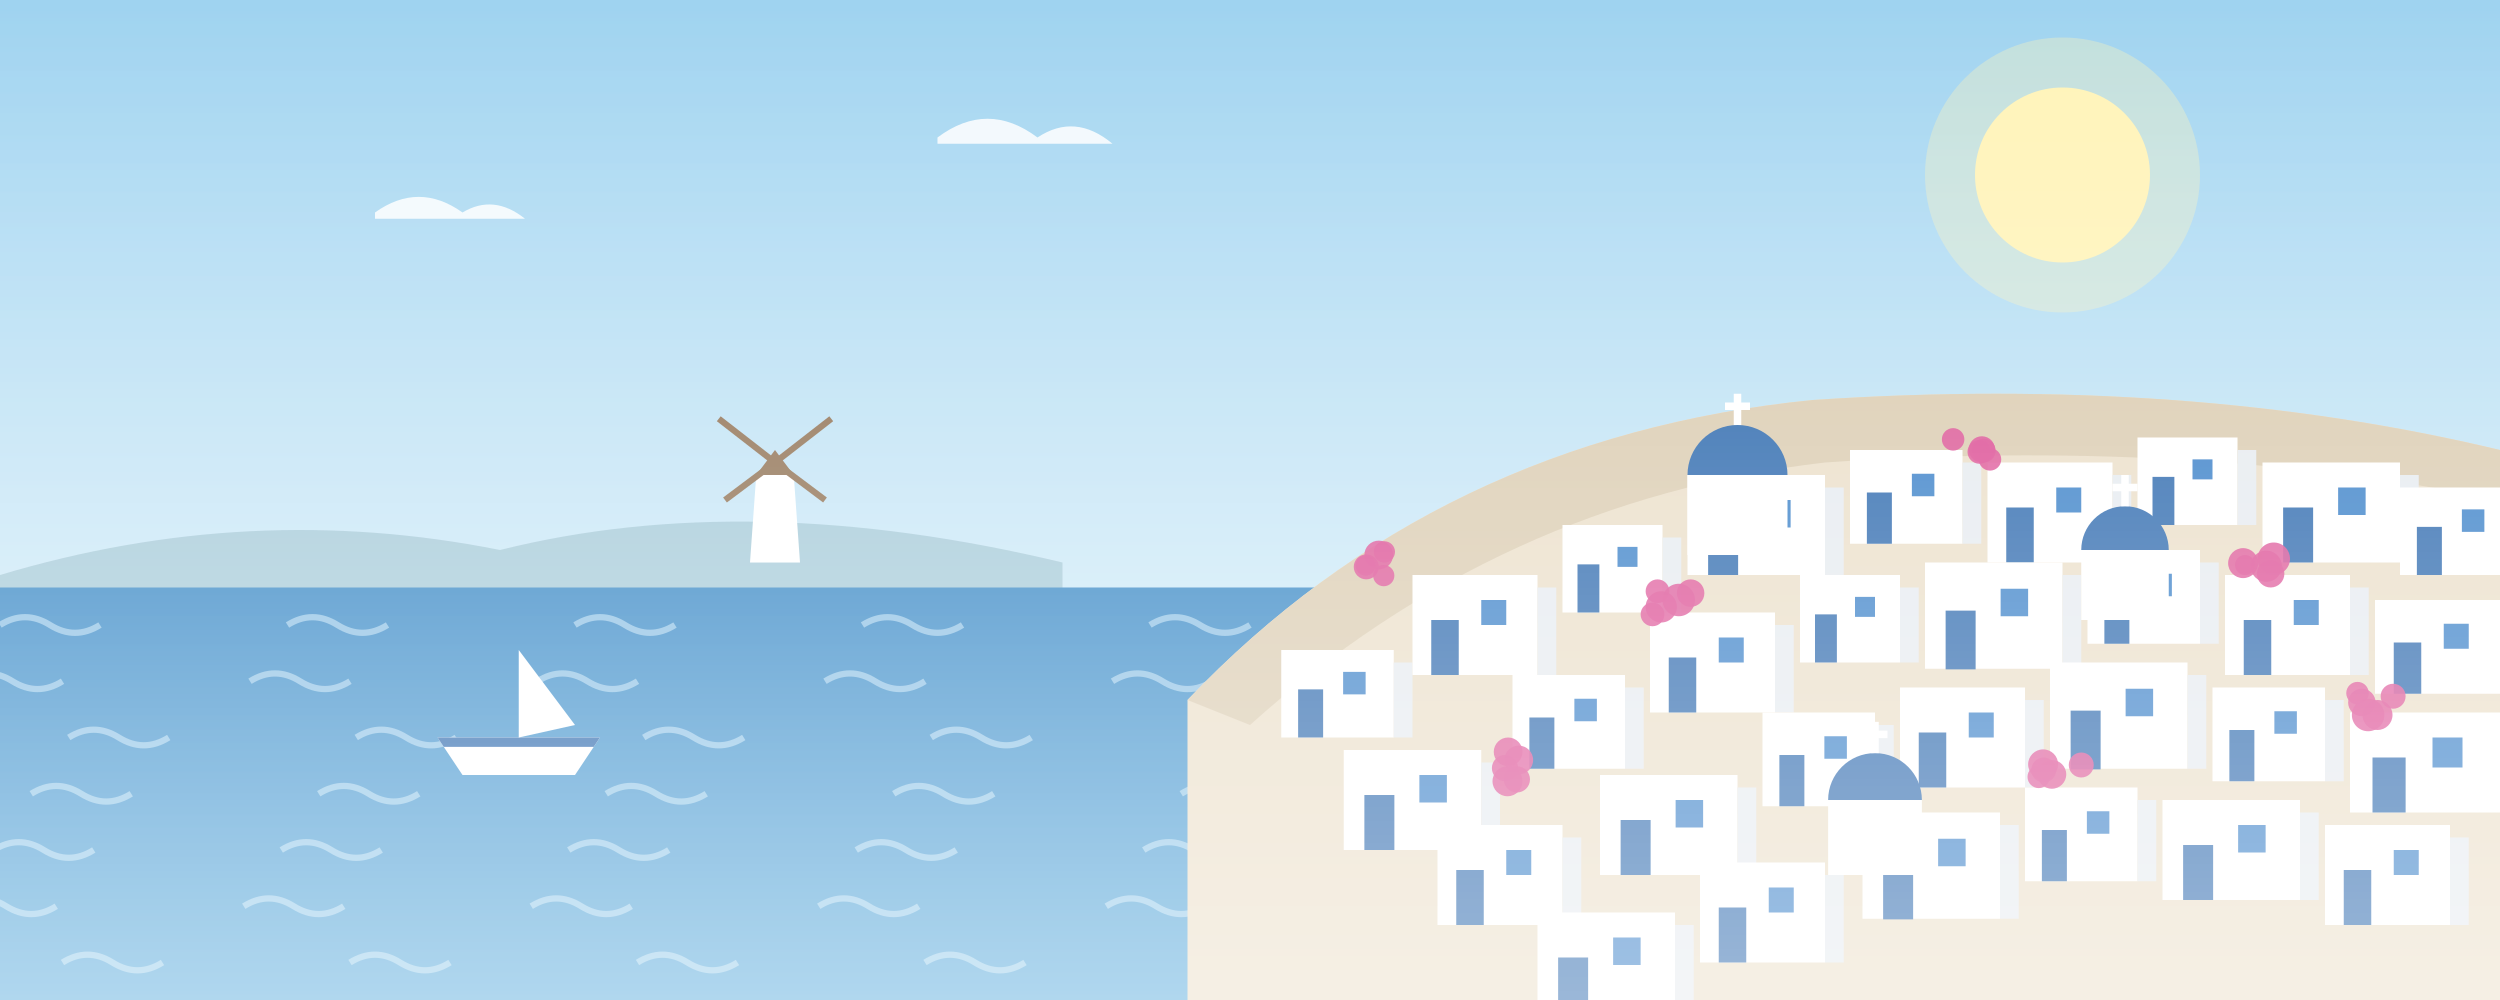
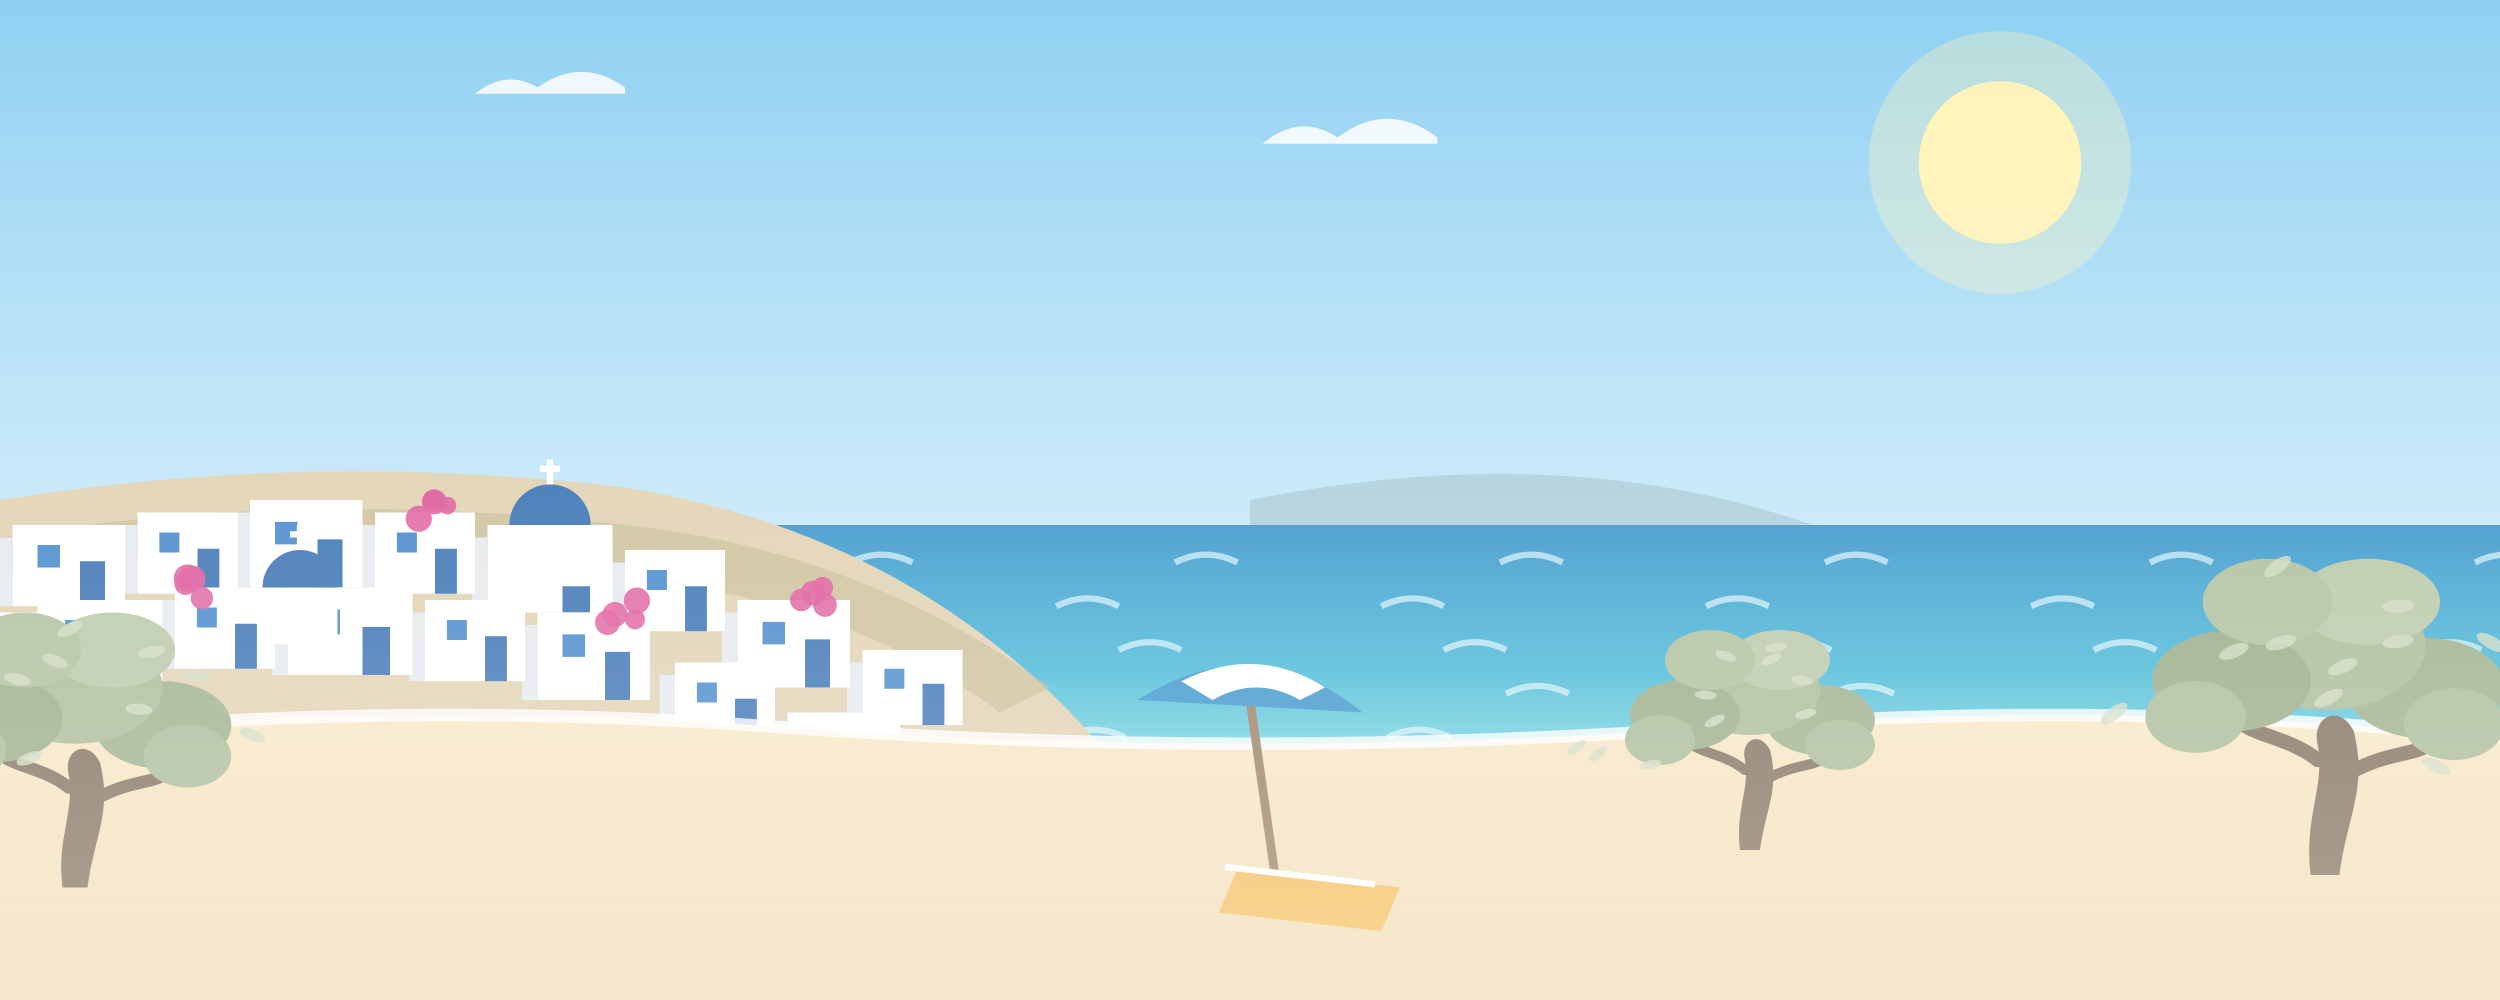
<svg xmlns="http://www.w3.org/2000/svg" viewBox="0 0 400 160" preserveAspectRatio="xMidYMax slice">
  <defs>
    <linearGradient id="sky" x1="0" y1="0" x2="0" y2="1">
-       <stop offset="0" stop-color="#9FD3F0" />
-       <stop offset="1" stop-color="#E6F5FB" />
+       <stop offset="0" stop-color="#8FD0F2" />
+       <stop offset="1" stop-color="#E8F7FC" />
    </linearGradient>
    <linearGradient id="sea" x1="0" y1="0" x2="0" y2="1">
-       <stop offset="0" stop-color="#2A7FC1" />
-       <stop offset="1" stop-color="#4FA6DA" />
+       <stop offset="0" stop-color="#1F86C4" />
+       <stop offset=".6" stop-color="#2FB0D2" />
+       <stop offset="1" stop-color="#6FD6DD" />
+     </linearGradient>
+     <linearGradient id="sand" x1="0" y1="0" x2="0" y2="1">
+       <stop offset="0" stop-color="#F6E3BC" />
+       <stop offset="1" stop-color="#EED4A2" />
    </linearGradient>
    <linearGradient id="fade" x1="0" y1="0" x2="0" y2="1">
      <stop offset="0" stop-color="#fff" stop-opacity="0" />
-       <stop offset="1" stop-color="#fff" stop-opacity=".55" />
+       <stop offset="1" stop-color="#fff" stop-opacity=".45" />
    </linearGradient>
  </defs>
-   <rect width="400" height="160" fill="url(#sky)" />
-   <circle cx="330" cy="28" r="14" fill="#FFF3B8" />
-   <circle cx="330" cy="28" r="22" fill="#FFF3B8" opacity=".35" />
-   <path d="M150 22 q8 -6 16 0 q6 -4 12 1 h-28z M60 34 q7 -5 14 0 q5 -3 10 1 h-24z" fill="#fff" opacity=".85" />
-   <path d="M0 92 Q40 80 80 88 Q120 78 170 90 L170 96 L0 96Z" fill="#8FB9C9" opacity=".7" />
-   <rect x="0" y="94" width="400" height="66" fill="url(#sea)" />
-   <path d="M0 100 q4 -2.5 8 0 q4 2.5 8 0" fill="none" stroke="#BFE3F7" stroke-width="1" opacity=".6" />
-   <path d="M46 100 q4 -2.5 8 0 q4 2.5 8 0" fill="none" stroke="#BFE3F7" stroke-width="1" opacity=".6" />
-   <path d="M92 100 q4 -2.5 8 0 q4 2.5 8 0" fill="none" stroke="#BFE3F7" stroke-width="1" opacity=".6" />
-   <path d="M138 100 q4 -2.5 8 0 q4 2.5 8 0" fill="none" stroke="#BFE3F7" stroke-width="1" opacity=".6" />
-   <path d="M184 100 q4 -2.5 8 0 q4 2.5 8 0" fill="none" stroke="#BFE3F7" stroke-width="1" opacity=".6" />
-   <path d="M230 100 q4 -2.5 8 0 q4 2.5 8 0" fill="none" stroke="#BFE3F7" stroke-width="1" opacity=".6" />
-   <path d="M276 100 q4 -2.5 8 0 q4 2.5 8 0" fill="none" stroke="#BFE3F7" stroke-width="1" opacity=".6" />
-   <path d="M322 100 q4 -2.5 8 0 q4 2.5 8 0" fill="none" stroke="#BFE3F7" stroke-width="1" opacity=".6" />
-   <path d="M368 100 q4 -2.5 8 0 q4 2.5 8 0" fill="none" stroke="#BFE3F7" stroke-width="1" opacity=".6" />
-   <path d="M-6 109 q4 -2.5 8 0 q4 2.5 8 0" fill="none" stroke="#BFE3F7" stroke-width="1" opacity=".6" />
-   <path d="M40 109 q4 -2.5 8 0 q4 2.5 8 0" fill="none" stroke="#BFE3F7" stroke-width="1" opacity=".6" />
-   <path d="M86 109 q4 -2.5 8 0 q4 2.5 8 0" fill="none" stroke="#BFE3F7" stroke-width="1" opacity=".6" />
-   <path d="M132 109 q4 -2.5 8 0 q4 2.5 8 0" fill="none" stroke="#BFE3F7" stroke-width="1" opacity=".6" />
-   <path d="M178 109 q4 -2.5 8 0 q4 2.5 8 0" fill="none" stroke="#BFE3F7" stroke-width="1" opacity=".6" />
-   <path d="M224 109 q4 -2.5 8 0 q4 2.5 8 0" fill="none" stroke="#BFE3F7" stroke-width="1" opacity=".6" />
-   <path d="M270 109 q4 -2.5 8 0 q4 2.5 8 0" fill="none" stroke="#BFE3F7" stroke-width="1" opacity=".6" />
-   <path d="M316 109 q4 -2.5 8 0 q4 2.5 8 0" fill="none" stroke="#BFE3F7" stroke-width="1" opacity=".6" />
-   <path d="M362 109 q4 -2.5 8 0 q4 2.5 8 0" fill="none" stroke="#BFE3F7" stroke-width="1" opacity=".6" />
-   <path d="M11 118 q4 -2.5 8 0 q4 2.5 8 0" fill="none" stroke="#BFE3F7" stroke-width="1" opacity=".6" />
-   <path d="M57 118 q4 -2.5 8 0 q4 2.5 8 0" fill="none" stroke="#BFE3F7" stroke-width="1" opacity=".6" />
-   <path d="M103 118 q4 -2.5 8 0 q4 2.5 8 0" fill="none" stroke="#BFE3F7" stroke-width="1" opacity=".6" />
-   <path d="M149 118 q4 -2.5 8 0 q4 2.5 8 0" fill="none" stroke="#BFE3F7" stroke-width="1" opacity=".6" />
-   <path d="M195 118 q4 -2.5 8 0 q4 2.5 8 0" fill="none" stroke="#BFE3F7" stroke-width="1" opacity=".6" />
-   <path d="M241 118 q4 -2.5 8 0 q4 2.5 8 0" fill="none" stroke="#BFE3F7" stroke-width="1" opacity=".6" />
-   <path d="M287 118 q4 -2.5 8 0 q4 2.5 8 0" fill="none" stroke="#BFE3F7" stroke-width="1" opacity=".6" />
-   <path d="M333 118 q4 -2.5 8 0 q4 2.5 8 0" fill="none" stroke="#BFE3F7" stroke-width="1" opacity=".6" />
-   <path d="M379 118 q4 -2.5 8 0 q4 2.5 8 0" fill="none" stroke="#BFE3F7" stroke-width="1" opacity=".6" />
-   <path d="M5 127 q4 -2.5 8 0 q4 2.5 8 0" fill="none" stroke="#BFE3F7" stroke-width="1" opacity=".6" />
-   <path d="M51 127 q4 -2.5 8 0 q4 2.5 8 0" fill="none" stroke="#BFE3F7" stroke-width="1" opacity=".6" />
-   <path d="M97 127 q4 -2.5 8 0 q4 2.5 8 0" fill="none" stroke="#BFE3F7" stroke-width="1" opacity=".6" />
-   <path d="M143 127 q4 -2.5 8 0 q4 2.5 8 0" fill="none" stroke="#BFE3F7" stroke-width="1" opacity=".6" />
-   <path d="M189 127 q4 -2.5 8 0 q4 2.5 8 0" fill="none" stroke="#BFE3F7" stroke-width="1" opacity=".6" />
-   <path d="M235 127 q4 -2.5 8 0 q4 2.5 8 0" fill="none" stroke="#BFE3F7" stroke-width="1" opacity=".6" />
-   <path d="M281 127 q4 -2.5 8 0 q4 2.5 8 0" fill="none" stroke="#BFE3F7" stroke-width="1" opacity=".6" />
-   <path d="M327 127 q4 -2.5 8 0 q4 2.5 8 0" fill="none" stroke="#BFE3F7" stroke-width="1" opacity=".6" />
-   <path d="M373 127 q4 -2.5 8 0 q4 2.5 8 0" fill="none" stroke="#BFE3F7" stroke-width="1" opacity=".6" />
-   <path d="M-1 136 q4 -2.5 8 0 q4 2.5 8 0" fill="none" stroke="#BFE3F7" stroke-width="1" opacity=".6" />
-   <path d="M45 136 q4 -2.5 8 0 q4 2.5 8 0" fill="none" stroke="#BFE3F7" stroke-width="1" opacity=".6" />
-   <path d="M91 136 q4 -2.5 8 0 q4 2.5 8 0" fill="none" stroke="#BFE3F7" stroke-width="1" opacity=".6" />
-   <path d="M137 136 q4 -2.5 8 0 q4 2.5 8 0" fill="none" stroke="#BFE3F7" stroke-width="1" opacity=".6" />
-   <path d="M183 136 q4 -2.5 8 0 q4 2.5 8 0" fill="none" stroke="#BFE3F7" stroke-width="1" opacity=".6" />
-   <path d="M229 136 q4 -2.5 8 0 q4 2.5 8 0" fill="none" stroke="#BFE3F7" stroke-width="1" opacity=".6" />
-   <path d="M275 136 q4 -2.5 8 0 q4 2.5 8 0" fill="none" stroke="#BFE3F7" stroke-width="1" opacity=".6" />
-   <path d="M321 136 q4 -2.5 8 0 q4 2.5 8 0" fill="none" stroke="#BFE3F7" stroke-width="1" opacity=".6" />
-   <path d="M367 136 q4 -2.5 8 0 q4 2.5 8 0" fill="none" stroke="#BFE3F7" stroke-width="1" opacity=".6" />
-   <path d="M-7 145 q4 -2.5 8 0 q4 2.5 8 0" fill="none" stroke="#BFE3F7" stroke-width="1" opacity=".6" />
-   <path d="M39 145 q4 -2.5 8 0 q4 2.5 8 0" fill="none" stroke="#BFE3F7" stroke-width="1" opacity=".6" />
-   <path d="M85 145 q4 -2.5 8 0 q4 2.5 8 0" fill="none" stroke="#BFE3F7" stroke-width="1" opacity=".6" />
-   <path d="M131 145 q4 -2.5 8 0 q4 2.5 8 0" fill="none" stroke="#BFE3F7" stroke-width="1" opacity=".6" />
-   <path d="M177 145 q4 -2.5 8 0 q4 2.5 8 0" fill="none" stroke="#BFE3F7" stroke-width="1" opacity=".6" />
-   <path d="M223 145 q4 -2.5 8 0 q4 2.5 8 0" fill="none" stroke="#BFE3F7" stroke-width="1" opacity=".6" />
-   <path d="M269 145 q4 -2.5 8 0 q4 2.5 8 0" fill="none" stroke="#BFE3F7" stroke-width="1" opacity=".6" />
-   <path d="M315 145 q4 -2.5 8 0 q4 2.5 8 0" fill="none" stroke="#BFE3F7" stroke-width="1" opacity=".6" />
-   <path d="M361 145 q4 -2.5 8 0 q4 2.5 8 0" fill="none" stroke="#BFE3F7" stroke-width="1" opacity=".6" />
-   <path d="M10 154 q4 -2.5 8 0 q4 2.5 8 0" fill="none" stroke="#BFE3F7" stroke-width="1" opacity=".6" />
-   <path d="M56 154 q4 -2.5 8 0 q4 2.5 8 0" fill="none" stroke="#BFE3F7" stroke-width="1" opacity=".6" />
-   <path d="M102 154 q4 -2.5 8 0 q4 2.5 8 0" fill="none" stroke="#BFE3F7" stroke-width="1" opacity=".6" />
-   <path d="M148 154 q4 -2.5 8 0 q4 2.5 8 0" fill="none" stroke="#BFE3F7" stroke-width="1" opacity=".6" />
-   <path d="M194 154 q4 -2.5 8 0 q4 2.5 8 0" fill="none" stroke="#BFE3F7" stroke-width="1" opacity=".6" />
-   <path d="M240 154 q4 -2.5 8 0 q4 2.5 8 0" fill="none" stroke="#BFE3F7" stroke-width="1" opacity=".6" />
-   <path d="M286 154 q4 -2.5 8 0 q4 2.5 8 0" fill="none" stroke="#BFE3F7" stroke-width="1" opacity=".6" />
-   <path d="M332 154 q4 -2.5 8 0 q4 2.5 8 0" fill="none" stroke="#BFE3F7" stroke-width="1" opacity=".6" />
-   <path d="M378 154 q4 -2.5 8 0 q4 2.5 8 0" fill="none" stroke="#BFE3F7" stroke-width="1" opacity=".6" />
-   <path d="M190 160 L190 112 Q230 70 290 64 Q350 60 400 72 L400 160Z" fill="#E9DCC4" />
-   <path d="M190 112 Q230 70 290 64 Q350 60 400 72 L400 80 Q350 70 292 74 Q240 80 200 116Z" fill="#D8C8AB" />
-   <rect x="205" y="104" width="18" height="14" fill="#FFFFFF" />
-   <rect x="223" y="106" width="3" height="12" fill="#E4E9EE" />
-   <rect x="207.7" y="110.3" width="4.0" height="7.7" fill="#1F5FA8" />
-   <rect x="214.9" y="107.5" width="3.6" height="3.6" fill="#2D78C4" />
-   <rect x="226" y="92" width="20" height="16" fill="#FFFFFF" />
-   <rect x="246" y="94" width="3" height="14" fill="#E4E9EE" />
-   <rect x="229.0" y="99.2" width="4.4" height="8.8" fill="#1F5FA8" />
-   <rect x="237.0" y="96.0" width="4.0" height="4.0" fill="#2D78C4" />
-   <rect x="250" y="84" width="16" height="14" fill="#FFFFFF" />
-   <rect x="266" y="86" width="3" height="12" fill="#E4E9EE" />
-   <rect x="252.4" y="90.3" width="3.5" height="7.7" fill="#1F5FA8" />
-   <rect x="258.8" y="87.5" width="3.2" height="3.2" fill="#2D78C4" />
-   <rect x="270" y="76" width="22" height="16" fill="#FFFFFF" />
-   <rect x="292" y="78" width="3" height="14" fill="#E4E9EE" />
-   <rect x="273.3" y="83.2" width="4.8" height="8.8" fill="#1F5FA8" />
-   <rect x="282.1" y="80.0" width="4.4" height="4.4" fill="#2D78C4" />
-   <rect x="296" y="72" width="18" height="15" fill="#FFFFFF" />
-   <rect x="314" y="74" width="3" height="13" fill="#E4E9EE" />
-   <rect x="298.7" y="78.8" width="4.0" height="8.2" fill="#1F5FA8" />
-   <rect x="305.9" y="75.8" width="3.6" height="3.6" fill="#2D78C4" />
-   <rect x="318" y="74" width="20" height="16" fill="#FFFFFF" />
-   <rect x="338" y="76" width="3" height="14" fill="#E4E9EE" />
-   <rect x="321.0" y="81.2" width="4.4" height="8.8" fill="#1F5FA8" />
-   <rect x="329.0" y="78.0" width="4.0" height="4.0" fill="#2D78C4" />
-   <rect x="342" y="70" width="16" height="14" fill="#FFFFFF" />
-   <rect x="358" y="72" width="3" height="12" fill="#E4E9EE" />
-   <rect x="344.4" y="76.3" width="3.5" height="7.7" fill="#1F5FA8" />
-   <rect x="350.8" y="73.5" width="3.2" height="3.2" fill="#2D78C4" />
-   <rect x="362" y="74" width="22" height="16" fill="#FFFFFF" />
-   <rect x="384" y="76" width="3" height="14" fill="#E4E9EE" />
-   <rect x="365.3" y="81.2" width="4.8" height="8.8" fill="#1F5FA8" />
-   <rect x="374.1" y="78.0" width="4.4" height="4.4" fill="#2D78C4" />
-   <rect x="384" y="78" width="18" height="14" fill="#FFFFFF" />
-   <rect x="402" y="80" width="3" height="12" fill="#E4E9EE" />
-   <rect x="386.7" y="84.3" width="4.0" height="7.7" fill="#1F5FA8" />
-   <rect x="393.9" y="81.5" width="3.6" height="3.6" fill="#2D78C4" />
-   <rect x="215" y="120" width="22" height="16" fill="#FFFFFF" />
-   <rect x="237" y="122" width="3" height="14" fill="#E4E9EE" />
-   <rect x="218.3" y="127.2" width="4.8" height="8.8" fill="#1F5FA8" />
-   <rect x="227.1" y="124.0" width="4.4" height="4.4" fill="#2D78C4" />
-   <rect x="242" y="108" width="18" height="15" fill="#FFFFFF" />
-   <rect x="260" y="110" width="3" height="13" fill="#E4E9EE" />
-   <rect x="244.7" y="114.8" width="4.0" height="8.2" fill="#1F5FA8" />
-   <rect x="251.9" y="111.8" width="3.6" height="3.6" fill="#2D78C4" />
-   <rect x="264" y="98" width="20" height="16" fill="#FFFFFF" />
-   <rect x="284" y="100" width="3" height="14" fill="#E4E9EE" />
-   <rect x="267.0" y="105.2" width="4.4" height="8.8" fill="#1F5FA8" />
-   <rect x="275.0" y="102.0" width="4.0" height="4.0" fill="#2D78C4" />
-   <rect x="288" y="92" width="16" height="14" fill="#FFFFFF" />
-   <rect x="304" y="94" width="3" height="12" fill="#E4E9EE" />
-   <rect x="290.4" y="98.3" width="3.5" height="7.7" fill="#1F5FA8" />
-   <rect x="296.8" y="95.5" width="3.2" height="3.2" fill="#2D78C4" />
-   <rect x="308" y="90" width="22" height="17" fill="#FFFFFF" />
-   <rect x="330" y="92" width="3" height="15" fill="#E4E9EE" />
-   <rect x="311.3" y="97.7" width="4.8" height="9.4" fill="#1F5FA8" />
-   <rect x="320.1" y="94.2" width="4.4" height="4.4" fill="#2D78C4" />
-   <rect x="334" y="88" width="18" height="15" fill="#FFFFFF" />
-   <rect x="352" y="90" width="3" height="13" fill="#E4E9EE" />
-   <rect x="336.7" y="94.8" width="4.0" height="8.2" fill="#1F5FA8" />
-   <rect x="343.9" y="91.8" width="3.6" height="3.6" fill="#2D78C4" />
-   <rect x="356" y="92" width="20" height="16" fill="#FFFFFF" />
-   <rect x="376" y="94" width="3" height="14" fill="#E4E9EE" />
-   <rect x="359.0" y="99.2" width="4.4" height="8.8" fill="#1F5FA8" />
-   <rect x="367.0" y="96.0" width="4.0" height="4.0" fill="#2D78C4" />
-   <rect x="380" y="96" width="20" height="15" fill="#FFFFFF" />
-   <rect x="400" y="98" width="3" height="13" fill="#E4E9EE" />
-   <rect x="383.0" y="102.8" width="4.4" height="8.2" fill="#1F5FA8" />
-   <rect x="391.0" y="99.8" width="4.0" height="4.0" fill="#2D78C4" />
-   <rect x="230" y="132" width="20" height="16" fill="#FFFFFF" />
-   <rect x="250" y="134" width="3" height="14" fill="#E4E9EE" />
-   <rect x="233.0" y="139.2" width="4.4" height="8.8" fill="#1F5FA8" />
-   <rect x="241.0" y="136.0" width="4.0" height="4.0" fill="#2D78C4" />
-   <rect x="256" y="124" width="22" height="16" fill="#FFFFFF" />
-   <rect x="278" y="126" width="3" height="14" fill="#E4E9EE" />
-   <rect x="259.3" y="131.2" width="4.8" height="8.8" fill="#1F5FA8" />
-   <rect x="268.1" y="128.0" width="4.4" height="4.4" fill="#2D78C4" />
-   <rect x="282" y="114" width="18" height="15" fill="#FFFFFF" />
-   <rect x="300" y="116" width="3" height="13" fill="#E4E9EE" />
-   <rect x="284.7" y="120.8" width="4.0" height="8.2" fill="#1F5FA8" />
-   <rect x="291.9" y="117.8" width="3.6" height="3.6" fill="#2D78C4" />
-   <rect x="304" y="110" width="20" height="16" fill="#FFFFFF" />
-   <rect x="324" y="112" width="3" height="14" fill="#E4E9EE" />
-   <rect x="307.0" y="117.2" width="4.4" height="8.8" fill="#1F5FA8" />
-   <rect x="315.0" y="114.0" width="4.0" height="4.0" fill="#2D78C4" />
-   <rect x="328" y="106" width="22" height="17" fill="#FFFFFF" />
-   <rect x="350" y="108" width="3" height="15" fill="#E4E9EE" />
-   <rect x="331.3" y="113.7" width="4.8" height="9.4" fill="#1F5FA8" />
-   <rect x="340.1" y="110.2" width="4.4" height="4.4" fill="#2D78C4" />
-   <rect x="354" y="110" width="18" height="15" fill="#FFFFFF" />
-   <rect x="372" y="112" width="3" height="13" fill="#E4E9EE" />
-   <rect x="356.7" y="116.8" width="4.0" height="8.2" fill="#1F5FA8" />
-   <rect x="363.9" y="113.8" width="3.6" height="3.6" fill="#2D78C4" />
-   <rect x="376" y="114" width="24" height="16" fill="#FFFFFF" />
-   <rect x="400" y="116" width="3" height="14" fill="#E4E9EE" />
-   <rect x="379.6" y="121.2" width="5.3" height="8.8" fill="#1F5FA8" />
-   <rect x="389.2" y="118.0" width="4.8" height="4.8" fill="#2D78C4" />
-   <rect x="246" y="146" width="22" height="16" fill="#FFFFFF" />
-   <rect x="268" y="148" width="3" height="14" fill="#E4E9EE" />
-   <rect x="249.3" y="153.2" width="4.8" height="8.8" fill="#1F5FA8" />
-   <rect x="258.1" y="150.0" width="4.4" height="4.4" fill="#2D78C4" />
-   <rect x="272" y="138" width="20" height="16" fill="#FFFFFF" />
-   <rect x="292" y="140" width="3" height="14" fill="#E4E9EE" />
-   <rect x="275.0" y="145.2" width="4.4" height="8.8" fill="#1F5FA8" />
-   <rect x="283.0" y="142.0" width="4.0" height="4.0" fill="#2D78C4" />
-   <rect x="298" y="130" width="22" height="17" fill="#FFFFFF" />
-   <rect x="320" y="132" width="3" height="15" fill="#E4E9EE" />
-   <rect x="301.3" y="137.7" width="4.8" height="9.4" fill="#1F5FA8" />
-   <rect x="310.1" y="134.2" width="4.4" height="4.4" fill="#2D78C4" />
-   <rect x="324" y="126" width="18" height="15" fill="#FFFFFF" />
-   <rect x="342" y="128" width="3" height="13" fill="#E4E9EE" />
-   <rect x="326.7" y="132.8" width="4.0" height="8.2" fill="#1F5FA8" />
-   <rect x="333.9" y="129.8" width="3.6" height="3.6" fill="#2D78C4" />
-   <rect x="346" y="128" width="22" height="16" fill="#FFFFFF" />
-   <rect x="368" y="130" width="3" height="14" fill="#E4E9EE" />
-   <rect x="349.3" y="135.2" width="4.8" height="8.8" fill="#1F5FA8" />
-   <rect x="358.1" y="132.0" width="4.4" height="4.4" fill="#2D78C4" />
-   <rect x="372" y="132" width="20" height="16" fill="#FFFFFF" />
-   <rect x="392" y="134" width="3" height="14" fill="#E4E9EE" />
-   <rect x="375.0" y="139.2" width="4.4" height="8.8" fill="#1F5FA8" />
-   <rect x="383.0" y="136.0" width="4.0" height="4.0" fill="#2D78C4" />
-   <rect x="270" y="76" width="16" height="12.8" fill="#fff" />
-   <path d="M270 76 A8 8 0 0 1 286 76Z" fill="#1F5FA8" />
-   <path d="M278 68 v-5 M276 65 h4" stroke="#fff" stroke-width="1.2" />
-   <rect x="333" y="88" width="14" height="11.2" fill="#fff" />
-   <path d="M333 88 A7 7 0 0 1 347 88Z" fill="#1F5FA8" />
-   <path d="M340 81 v-5 M338 78 h4" stroke="#fff" stroke-width="1.2" />
-   <rect x="292.5" y="128" width="15.0" height="12.0" fill="#fff" />
-   <path d="M292.5 128 A7.5 7.5 0 0 1 307.5 128Z" fill="#1F5FA8" />
-   <path d="M300 120.5 v-5 M298 117.5 h4" stroke="#fff" stroke-width="1.2" />
-   <circle cx="220.6" cy="88.8" r="2.3" fill="#D9408C" opacity=".9" />
-   <circle cx="218.6" cy="90.7" r="2.0" fill="#D9408C" opacity=".9" />
-   <circle cx="218.5" cy="90.5" r="1.6" fill="#D9408C" opacity=".9" />
-   <circle cx="221.5" cy="88.3" r="1.7" fill="#D9408C" opacity=".9" />
-   <circle cx="221.4" cy="92.1" r="1.7" fill="#D9408C" opacity=".9" />
-   <circle cx="265.8" cy="97.1" r="2.5" fill="#D9408C" opacity=".9" />
-   <circle cx="268.6" cy="96.0" r="2.6" fill="#D9408C" opacity=".9" />
-   <circle cx="264.4" cy="98.3" r="1.9" fill="#D9408C" opacity=".9" />
-   <circle cx="265.2" cy="94.6" r="1.9" fill="#D9408C" opacity=".9" />
-   <circle cx="270.5" cy="94.9" r="2.2" fill="#D9408C" opacity=".9" />
-   <circle cx="317.1" cy="71.9" r="2.1" fill="#D9408C" opacity=".9" />
-   <circle cx="312.5" cy="70.3" r="1.8" fill="#D9408C" opacity=".9" />
-   <circle cx="317.4" cy="72.1" r="1.9" fill="#D9408C" opacity=".9" />
-   <circle cx="316.7" cy="72.3" r="1.9" fill="#D9408C" opacity=".9" />
-   <circle cx="318.4" cy="73.5" r="1.8" fill="#D9408C" opacity=".9" />
-   <circle cx="362.6" cy="90.6" r="2.5" fill="#D9408C" opacity=".9" />
-   <circle cx="363.8" cy="89.4" r="2.6" fill="#D9408C" opacity=".9" />
-   <circle cx="358.9" cy="90.1" r="2.4" fill="#D9408C" opacity=".9" />
-   <circle cx="359.2" cy="90.4" r="1.6" fill="#D9408C" opacity=".9" />
-   <circle cx="363.3" cy="91.8" r="2.2" fill="#D9408C" opacity=".9" />
-   <circle cx="243.0" cy="121.6" r="2.3" fill="#D9408C" opacity=".9" />
-   <circle cx="240.8" cy="122.9" r="2.1" fill="#D9408C" opacity=".9" />
-   <circle cx="242.7" cy="124.7" r="2.1" fill="#D9408C" opacity=".9" />
-   <circle cx="241.3" cy="120.3" r="2.3" fill="#D9408C" opacity=".9" />
-   <circle cx="241.2" cy="125.0" r="2.4" fill="#D9408C" opacity=".9" />
-   <circle cx="328.3" cy="123.9" r="2.3" fill="#D9408C" opacity=".9" />
-   <circle cx="326.2" cy="124.3" r="1.8" fill="#D9408C" opacity=".9" />
-   <circle cx="326.9" cy="122.3" r="2.4" fill="#D9408C" opacity=".9" />
-   <circle cx="327.0" cy="123.2" r="2.0" fill="#D9408C" opacity=".9" />
-   <circle cx="333.0" cy="122.4" r="2.0" fill="#D9408C" opacity=".9" />
-   <circle cx="380.4" cy="114.4" r="2.4" fill="#D9408C" opacity=".9" />
-   <circle cx="382.9" cy="111.4" r="2.0" fill="#D9408C" opacity=".9" />
-   <circle cx="378.9" cy="114.4" r="2.6" fill="#D9408C" opacity=".9" />
-   <circle cx="377.2" cy="110.9" r="1.8" fill="#D9408C" opacity=".9" />
-   <circle cx="377.9" cy="112.4" r="2.2" fill="#D9408C" opacity=".9" />
-   <path d="M120 90 h8 l-1 -14 h-6z" fill="#fff" />
-   <path d="M121 76 h6 l-3 -4z" fill="#8A6A4A" />
-   <g stroke="#8A6A4A" stroke-width="1">
-     <path d="M124 74 l-9 -7 M124 74 l9 -7 M124 74 l-8 6 M124 74 l8 6" />
+   <g transform="matrix(-1 0 0 1 400 0)">
+     <rect width="400" height="160" fill="url(#sky)" />
+     <circle cx="80" cy="26" r="13" fill="#FFF3B8" />
+     <circle cx="80" cy="26" r="21" fill="#FFF3B8" opacity=".35" />
+     <path d="M170 22 q8 -6 16 0 q6 -4 12 1 h-28z M300 14 q7 -5 14 0 q5 -3 10 1 h-24z" fill="#fff" opacity=".85" />
+     <path d="M110 84 Q150 70 200 80 L200 86 L110 86Z" fill="#9CC3CF" opacity=".8" />
+     <rect x="0" y="84" width="400" height="40" fill="url(#sea)" />
+     <path d="M-6 90 q5 -2.5 10 0" fill="none" stroke="#D8F4FA" stroke-width="1" opacity=".7" />
+     <path d="M46 90 q5 -2.5 10 0" fill="none" stroke="#D8F4FA" stroke-width="1" opacity=".7" />
+     <path d="M98 90 q5 -2.5 10 0" fill="none" stroke="#D8F4FA" stroke-width="1" opacity=".7" />
+     <path d="M150 90 q5 -2.5 10 0" fill="none" stroke="#D8F4FA" stroke-width="1" opacity=".7" />
+     <path d="M202 90 q5 -2.5 10 0" fill="none" stroke="#D8F4FA" stroke-width="1" opacity=".7" />
+     <path d="M254 90 q5 -2.5 10 0" fill="none" stroke="#D8F4FA" stroke-width="1" opacity=".7" />
+     <path d="M306 90 q5 -2.5 10 0" fill="none" stroke="#D8F4FA" stroke-width="1" opacity=".7" />
+     <path d="M358 90 q5 -2.5 10 0" fill="none" stroke="#D8F4FA" stroke-width="1" opacity=".7" />
+     <path d="M13 97 q5 -2.5 10 0" fill="none" stroke="#D8F4FA" stroke-width="1" opacity=".7" />
+     <path d="M65 97 q5 -2.5 10 0" fill="none" stroke="#D8F4FA" stroke-width="1" opacity=".7" />
+     <path d="M117 97 q5 -2.5 10 0" fill="none" stroke="#D8F4FA" stroke-width="1" opacity=".7" />
+     <path d="M169 97 q5 -2.5 10 0" fill="none" stroke="#D8F4FA" stroke-width="1" opacity=".7" />
+     <path d="M221 97 q5 -2.5 10 0" fill="none" stroke="#D8F4FA" stroke-width="1" opacity=".7" />
+     <path d="M273 97 q5 -2.5 10 0" fill="none" stroke="#D8F4FA" stroke-width="1" opacity=".7" />
+     <path d="M325 97 q5 -2.5 10 0" fill="none" stroke="#D8F4FA" stroke-width="1" opacity=".7" />
+     <path d="M377 97 q5 -2.5 10 0" fill="none" stroke="#D8F4FA" stroke-width="1" opacity=".7" />
+     <path d="M3 104 q5 -2.5 10 0" fill="none" stroke="#D8F4FA" stroke-width="1" opacity=".7" />
+     <path d="M55 104 q5 -2.5 10 0" fill="none" stroke="#D8F4FA" stroke-width="1" opacity=".7" />
+     <path d="M107 104 q5 -2.5 10 0" fill="none" stroke="#D8F4FA" stroke-width="1" opacity=".7" />
+     <path d="M159 104 q5 -2.5 10 0" fill="none" stroke="#D8F4FA" stroke-width="1" opacity=".7" />
+     <path d="M211 104 q5 -2.5 10 0" fill="none" stroke="#D8F4FA" stroke-width="1" opacity=".7" />
+     <path d="M263 104 q5 -2.5 10 0" fill="none" stroke="#D8F4FA" stroke-width="1" opacity=".7" />
+     <path d="M315 104 q5 -2.5 10 0" fill="none" stroke="#D8F4FA" stroke-width="1" opacity=".7" />
+     <path d="M367 104 q5 -2.5 10 0" fill="none" stroke="#D8F4FA" stroke-width="1" opacity=".7" />
+     <path d="M-7 111 q5 -2.5 10 0" fill="none" stroke="#D8F4FA" stroke-width="1" opacity=".7" />
+     <path d="M45 111 q5 -2.5 10 0" fill="none" stroke="#D8F4FA" stroke-width="1" opacity=".7" />
+     <path d="M97 111 q5 -2.5 10 0" fill="none" stroke="#D8F4FA" stroke-width="1" opacity=".7" />
+     <path d="M149 111 q5 -2.5 10 0" fill="none" stroke="#D8F4FA" stroke-width="1" opacity=".7" />
+     <path d="M201 111 q5 -2.5 10 0" fill="none" stroke="#D8F4FA" stroke-width="1" opacity=".7" />
+     <path d="M253 111 q5 -2.5 10 0" fill="none" stroke="#D8F4FA" stroke-width="1" opacity=".7" />
+     <path d="M305 111 q5 -2.5 10 0" fill="none" stroke="#D8F4FA" stroke-width="1" opacity=".7" />
+     <path d="M357 111 q5 -2.5 10 0" fill="none" stroke="#D8F4FA" stroke-width="1" opacity=".7" />
+     <path d="M12 118 q5 -2.5 10 0" fill="none" stroke="#D8F4FA" stroke-width="1" opacity=".7" />
+     <path d="M64 118 q5 -2.5 10 0" fill="none" stroke="#D8F4FA" stroke-width="1" opacity=".7" />
+     <path d="M116 118 q5 -2.5 10 0" fill="none" stroke="#D8F4FA" stroke-width="1" opacity=".7" />
+     <path d="M168 118 q5 -2.5 10 0" fill="none" stroke="#D8F4FA" stroke-width="1" opacity=".7" />
+     <path d="M220 118 q5 -2.5 10 0" fill="none" stroke="#D8F4FA" stroke-width="1" opacity=".7" />
+     <path d="M272 118 q5 -2.5 10 0" fill="none" stroke="#D8F4FA" stroke-width="1" opacity=".7" />
+     <path d="M324 118 q5 -2.5 10 0" fill="none" stroke="#D8F4FA" stroke-width="1" opacity=".7" />
+     <path d="M376 118 q5 -2.5 10 0" fill="none" stroke="#D8F4FA" stroke-width="1" opacity=".7" />
+     <path d="M220 124 Q250 86 300 78 Q350 72 400 80 L400 124Z" fill="#DCCBA6" />
+     <path d="M232 110 Q262 88 300 84 Q352 78 400 86 L400 92 Q352 86 302 92 Q264 96 240 114Z" fill="#B9AE7E" opacity=".6" />
+     <rect x="246" y="104" width="16" height="12" fill="#FFFFFF" />
+     <rect x="262" y="106" width="2.5" height="10" fill="#E1E7EC" />
+     <rect x="248.9" y="109.4" width="3.5" height="6.6" fill="#1F5FA8" />
+     <rect x="255.3" y="107.0" width="3.2" height="3.2" fill="#2D78C4" />
+     <rect x="264" y="96" width="18" height="14" fill="#FFFFFF" />
+     <rect x="282" y="98" width="2.5" height="12" fill="#E1E7EC" />
+     <rect x="267.2" y="102.3" width="4.0" height="7.7" fill="#1F5FA8" />
+     <rect x="274.4" y="99.5" width="3.6" height="3.6" fill="#2D78C4" />
+     <rect x="284" y="88" width="16" height="13" fill="#FFFFFF" />
+     <rect x="300" y="90" width="2.5" height="11" fill="#E1E7EC" />
+     <rect x="286.9" y="93.8" width="3.5" height="7.2" fill="#1F5FA8" />
+     <rect x="293.3" y="91.2" width="3.2" height="3.2" fill="#2D78C4" />
+     <rect x="302" y="84" width="20" height="14" fill="#FFFFFF" />
+     <rect x="322" y="86" width="2.5" height="12" fill="#E1E7EC" />
+     <rect x="305.6" y="90.3" width="4.4" height="7.7" fill="#1F5FA8" />
+     <rect x="313.6" y="87.5" width="4.0" height="4.0" fill="#2D78C4" />
+     <rect x="324" y="82" width="16" height="13" fill="#FFFFFF" />
+     <rect x="340" y="84" width="2.5" height="11" fill="#E1E7EC" />
+     <rect x="326.9" y="87.8" width="3.5" height="7.2" fill="#1F5FA8" />
+     <rect x="333.3" y="85.2" width="3.2" height="3.2" fill="#2D78C4" />
+     <rect x="342" y="80" width="18" height="14" fill="#FFFFFF" />
+     <rect x="360" y="82" width="2.5" height="12" fill="#E1E7EC" />
+     <rect x="345.2" y="86.3" width="4.0" height="7.7" fill="#1F5FA8" />
+     <rect x="352.4" y="83.5" width="3.6" height="3.6" fill="#2D78C4" />
+     <rect x="362" y="82" width="16" height="13" fill="#FFFFFF" />
+     <rect x="378" y="84" width="2.5" height="11" fill="#E1E7EC" />
+     <rect x="364.9" y="87.8" width="3.5" height="7.2" fill="#1F5FA8" />
+     <rect x="371.3" y="85.2" width="3.2" height="3.2" fill="#2D78C4" />
+     <rect x="380" y="84" width="18" height="13" fill="#FFFFFF" />
+     <rect x="398" y="86" width="2.5" height="11" fill="#E1E7EC" />
+     <rect x="383.2" y="89.8" width="4.0" height="7.2" fill="#1F5FA8" />
+     <rect x="390.4" y="87.2" width="3.6" height="3.6" fill="#2D78C4" />
+     <rect x="256" y="114" width="18" height="12" fill="#FFFFFF" />
+     <rect x="274" y="116" width="2.5" height="10" fill="#E1E7EC" />
+     <rect x="259.2" y="119.4" width="4.0" height="6.6" fill="#1F5FA8" />
+     <rect x="266.4" y="117.0" width="3.6" height="3.6" fill="#2D78C4" />
+     <rect x="276" y="106" width="16" height="13" fill="#FFFFFF" />
+     <rect x="292" y="108" width="2.5" height="11" fill="#E1E7EC" />
+     <rect x="278.9" y="111.8" width="3.5" height="7.2" fill="#1F5FA8" />
+     <rect x="285.3" y="109.2" width="3.2" height="3.2" fill="#2D78C4" />
+     <rect x="296" y="98" width="18" height="14" fill="#FFFFFF" />
+     <rect x="314" y="100" width="2.5" height="12" fill="#E1E7EC" />
+     <rect x="299.2" y="104.3" width="4.0" height="7.7" fill="#1F5FA8" />
+     <rect x="306.4" y="101.5" width="3.6" height="3.6" fill="#2D78C4" />
+     <rect x="316" y="96" width="16" height="13" fill="#FFFFFF" />
+     <rect x="332" y="98" width="2.5" height="11" fill="#E1E7EC" />
+     <rect x="318.9" y="101.8" width="3.5" height="7.2" fill="#1F5FA8" />
+     <rect x="325.3" y="99.2" width="3.2" height="3.2" fill="#2D78C4" />
+     <rect x="334" y="94" width="20" height="14" fill="#FFFFFF" />
+     <rect x="354" y="96" width="2.5" height="12" fill="#E1E7EC" />
+     <rect x="337.6" y="100.3" width="4.4" height="7.7" fill="#1F5FA8" />
+     <rect x="345.6" y="97.5" width="4.0" height="4.0" fill="#2D78C4" />
+     <rect x="356" y="94" width="16" height="13" fill="#FFFFFF" />
+     <rect x="372" y="96" width="2.5" height="11" fill="#E1E7EC" />
+     <rect x="358.9" y="99.8" width="3.5" height="7.2" fill="#1F5FA8" />
+     <rect x="365.3" y="97.2" width="3.2" height="3.2" fill="#2D78C4" />
+     <rect x="374" y="96" width="20" height="13" fill="#FFFFFF" />
+     <rect x="394" y="98" width="2.5" height="11" fill="#E1E7EC" />
+     <rect x="377.6" y="101.8" width="4.4" height="7.2" fill="#1F5FA8" />
+     <rect x="385.6" y="99.2" width="4.0" height="4.0" fill="#2D78C4" />
+     <rect x="392" y="98" width="14" height="12" fill="#FFFFFF" />
+     <rect x="406" y="100" width="2.5" height="10" fill="#E1E7EC" />
+     <rect x="394.5" y="103.4" width="3.1" height="6.6" fill="#1F5FA8" />
+     <rect x="400.1" y="101.0" width="2.8" height="2.8" fill="#2D78C4" />
+     <rect x="305.5" y="84" width="13.0" height="9.8" fill="#fff" />
+     <path d="M305.5 84 A6.5 6.5 0 0 1 318.5 84Z" fill="#1F5FA8" />
+     <path d="M312 77.5 v-4 M310.4 75.0 h3.2" stroke="#fff" stroke-width="1" />
+     <rect x="346" y="94" width="12" height="9.0" fill="#fff" />
+     <path d="M346 94 A6 6 0 0 1 358 94Z" fill="#1F5FA8" />
+     <path d="M352 88 v-4 M350.4 85.5 h3.2" stroke="#fff" stroke-width="1" />
+     <circle cx="268.0" cy="96.8" r="1.9" fill="#D9408C" opacity=".9" />
+     <circle cx="269.9" cy="94.9" r="2.0" fill="#D9408C" opacity=".9" />
+     <circle cx="271.8" cy="96.0" r="1.8" fill="#D9408C" opacity=".9" />
+     <circle cx="268.4" cy="94.0" r="1.7" fill="#D9408C" opacity=".9" />
+     <circle cx="330.5" cy="80.3" r="2.0" fill="#D9408C" opacity=".9" />
+     <circle cx="328.4" cy="80.9" r="1.4" fill="#D9408C" opacity=".9" />
+     <circle cx="333.0" cy="83.0" r="2.1" fill="#D9408C" opacity=".9" />
+     <circle cx="330.7" cy="80.1" r="1.7" fill="#D9408C" opacity=".9" />
+     <circle cx="370.0" cy="92.5" r="2.2" fill="#D9408C" opacity=".9" />
+     <circle cx="369.2" cy="92.6" r="2.1" fill="#D9408C" opacity=".9" />
+     <circle cx="367.7" cy="95.7" r="1.8" fill="#D9408C" opacity=".9" />
+     <circle cx="370.3" cy="93.4" r="1.8" fill="#D9408C" opacity=".9" />
+     <circle cx="298.1" cy="96.1" r="2.1" fill="#D9408C" opacity=".9" />
+     <circle cx="298.4" cy="99.1" r="1.6" fill="#D9408C" opacity=".9" />
+     <circle cx="302.8" cy="99.6" r="2.0" fill="#D9408C" opacity=".9" />
+     <circle cx="301.6" cy="98.3" r="2.0" fill="#D9408C" opacity=".9" />
+     <path d="M0 118 Q60 112 120 116 Q200 122 280 116 Q340 112 400 118 L400 160 L0 160Z" fill="url(#sand)" />
+     <path d="M0 118 Q60 112 120 116 Q200 122 280 116 Q340 112 400 118" fill="none" stroke="#FFFFFF" stroke-width="2" opacity=".8" />
+     <path d="M196 140 L200 112" stroke="#8A6A4A" stroke-width="1.4" />
+     <path d="M182 114 Q199 100 218 112 Z" fill="#1F86C4" />
+     <path d="M188 110 Q199 103 211 109 L206 112 Q199 108 192 112Z" fill="#fff" />
+     <path d="M176 142 l26 -3 l3 7 l-26 3z" fill="#F2B33D" />
+     <path d="M180 141.5 l24 -2.8" stroke="#fff" stroke-width="1" />
+     <g transform="translate(28 140) scale(1.15)">
+       <path d="M-2 0 C-3 -8 -6 -12 -4 -20 C-2 -24 2 -22 1 -18 C0 -12 3 -8 2 0Z" fill="#6E5A44" />
+       <path d="M-3 -14 C-10 -18 -14 -16 -16 -20 M1 -16 C6 -20 12 -19 14 -24" stroke="#6E5A44" stroke-width="2" fill="none" stroke-linecap="round" />
+       <ellipse cx="-14" cy="-26" rx="11" ry="7" fill="#8FA47A" />
+       <ellipse cx="0" cy="-32" rx="14" ry="9" fill="#9DB087" />
+       <ellipse cx="13" cy="-27" rx="11" ry="7" fill="#8A9F74" />
+       <ellipse cx="-6" cy="-38" rx="10" ry="6" fill="#AFC09A" />
+       <ellipse cx="8" cy="-38" rx="9" ry="6" fill="#A3B68E" />
+       <ellipse cx="-18" cy="-21" rx="7" ry="5" fill="#9DB087" />
+       <ellipse cx="18" cy="-22" rx="7" ry="5" fill="#9DB087" />
+       <ellipse cx="-15.1" cy="-30.5" rx="2.2" ry=".9" fill="#C9D6B8" opacity=".8" transform="rotate(9)" />
+       <ellipse cx="-12.0" cy="-21.5" rx="2.2" ry=".9" fill="#C9D6B8" opacity=".8" transform="rotate(28)" />
+       <ellipse cx="-3.6" cy="-32.7" rx="2.2" ry=".9" fill="#C9D6B8" opacity=".8" transform="rotate(17)" />
+       <ellipse cx="0.1" cy="-33.6" rx="2.2" ry=".9" fill="#C9D6B8" opacity=".8" transform="rotate(22)" />
+       <ellipse cx="-4.5" cy="-39.5" rx="2.2" ry=".9" fill="#C9D6B8" opacity=".8" transform="rotate(-29)" />
+       <ellipse cx="-13.6" cy="-25.7" rx="2.2" ry=".9" fill="#C9D6B8" opacity=".8" transform="rotate(23)" />
+       <ellipse cx="-19.9" cy="-38.6" rx="2.2" ry=".9" fill="#C9D6B8" opacity=".8" transform="rotate(36)" />
+       <ellipse cx="9.9" cy="-35.6" rx="2.2" ry=".9" fill="#C9D6B8" opacity=".8" transform="rotate(37)" />
+       <ellipse cx="-7.3" cy="-20.4" rx="2.2" ry=".9" fill="#C9D6B8" opacity=".8" transform="rotate(-26)" />
+       <ellipse cx="-12.8" cy="-36.6" rx="2.2" ry=".9" fill="#C9D6B8" opacity=".8" transform="rotate(4)" />
+     </g>
+     <g transform="translate(120 136) scale(0.8)">
+       <path d="M-2 0 C-3 -8 -6 -12 -4 -20 C-2 -24 2 -22 1 -18 C0 -12 3 -8 2 0Z" fill="#6E5A44" />
+       <path d="M-3 -14 C-10 -18 -14 -16 -16 -20 M1 -16 C6 -20 12 -19 14 -24" stroke="#6E5A44" stroke-width="2" fill="none" stroke-linecap="round" />
+       <ellipse cx="-14" cy="-26" rx="11" ry="7" fill="#8FA47A" />
+       <ellipse cx="0" cy="-32" rx="14" ry="9" fill="#9DB087" />
+       <ellipse cx="13" cy="-27" rx="11" ry="7" fill="#8A9F74" />
+       <ellipse cx="-6" cy="-38" rx="10" ry="6" fill="#AFC09A" />
+       <ellipse cx="8" cy="-38" rx="9" ry="6" fill="#A3B68E" />
+       <ellipse cx="-18" cy="-21" rx="7" ry="5" fill="#9DB087" />
+       <ellipse cx="18" cy="-22" rx="7" ry="5" fill="#9DB087" />
+       <ellipse cx="13.3" cy="-33.4" rx="2.2" ry=".9" fill="#C9D6B8" opacity=".8" transform="rotate(36)" />
+       <ellipse cx="17.2" cy="-35.1" rx="2.2" ry=".9" fill="#C9D6B8" opacity=".8" transform="rotate(-19)" />
+       <ellipse cx="-17.4" cy="-23.7" rx="2.2" ry=".9" fill="#C9D6B8" opacity=".8" transform="rotate(14)" />
+       <ellipse cx="-5.0" cy="-26.3" rx="2.2" ry=".9" fill="#C9D6B8" opacity=".8" transform="rotate(26)" />
+       <ellipse cx="15.9" cy="-20.8" rx="2.2" ry=".9" fill="#C9D6B8" opacity=".8" transform="rotate(12)" />
+       <ellipse cx="16.7" cy="-36.7" rx="2.2" ry=".9" fill="#C9D6B8" opacity=".8" transform="rotate(35)" />
+       <ellipse cx="-19.4" cy="-33.1" rx="2.2" ry=".9" fill="#C9D6B8" opacity=".8" transform="rotate(24)" />
+       <ellipse cx="-5.0" cy="-35.1" rx="2.2" ry=".9" fill="#C9D6B8" opacity=".8" transform="rotate(-9)" />
+       <ellipse cx="-13.5" cy="-38.6" rx="2.2" ry=".9" fill="#C9D6B8" opacity=".8" transform="rotate(12)" />
+       <ellipse cx="11.0" cy="-30.3" rx="2.2" ry=".9" fill="#C9D6B8" opacity=".8" transform="rotate(-4)" />
+     </g>
+     <g transform="translate(388 142) scale(1.0)">
+       <path d="M-2 0 C-3 -8 -6 -12 -4 -20 C-2 -24 2 -22 1 -18 C0 -12 3 -8 2 0Z" fill="#6E5A44" />
+       <path d="M-3 -14 C-10 -18 -14 -16 -16 -20 M1 -16 C6 -20 12 -19 14 -24" stroke="#6E5A44" stroke-width="2" fill="none" stroke-linecap="round" />
+       <ellipse cx="-14" cy="-26" rx="11" ry="7" fill="#8FA47A" />
+       <ellipse cx="0" cy="-32" rx="14" ry="9" fill="#9DB087" />
+       <ellipse cx="13" cy="-27" rx="11" ry="7" fill="#8A9F74" />
+       <ellipse cx="-6" cy="-38" rx="10" ry="6" fill="#AFC09A" />
+       <ellipse cx="8" cy="-38" rx="9" ry="6" fill="#A3B68E" />
+       <ellipse cx="-18" cy="-21" rx="7" ry="5" fill="#9DB087" />
+       <ellipse cx="18" cy="-22" rx="7" ry="5" fill="#9DB087" />
+       <ellipse cx="-17.9" cy="-34.8" rx="2.2" ry=".9" fill="#C9D6B8" opacity=".8" transform="rotate(-3)" />
+       <ellipse cx="-18.6" cy="-35.0" rx="2.2" ry=".9" fill="#C9D6B8" opacity=".8" transform="rotate(10)" />
+       <ellipse cx="-17.2" cy="-33.2" rx="2.2" ry=".9" fill="#C9D6B8" opacity=".8" transform="rotate(-22)" />
+       <ellipse cx="19.3" cy="-25.1" rx="2.2" ry=".9" fill="#C9D6B8" opacity=".8" transform="rotate(21)" />
+       <ellipse cx="-18.0" cy="-37.2" rx="2.2" ry=".9" fill="#C9D6B8" opacity=".8" transform="rotate(27)" />
+       <ellipse cx="16.5" cy="-30.4" rx="2.2" ry=".9" fill="#C9D6B8" opacity=".8" transform="rotate(-13)" />
+       <ellipse cx="16.0" cy="-32.7" rx="2.2" ry=".9" fill="#C9D6B8" opacity=".8" transform="rotate(-21)" />
+       <ellipse cx="15.3" cy="-28.0" rx="2.2" ry=".9" fill="#C9D6B8" opacity=".8" transform="rotate(14)" />
+       <ellipse cx="-0.6" cy="-21.9" rx="2.2" ry=".9" fill="#C9D6B8" opacity=".8" transform="rotate(21)" />
+       <ellipse cx="-7.7" cy="-29.3" rx="2.2" ry=".9" fill="#C9D6B8" opacity=".8" transform="rotate(-5)" />
+     </g>
  </g>
-   <path d="M70 118 h26 l-4 6 h-18z" fill="#fff" />
-   <path d="M70 118 h26 l-1 1.5 h-24z" fill="#1F5FA8" />
-   <path d="M83 118 v-14 l9 12z" fill="#fff" />
  <rect width="400" height="160" fill="url(#fade)" />
</svg>
